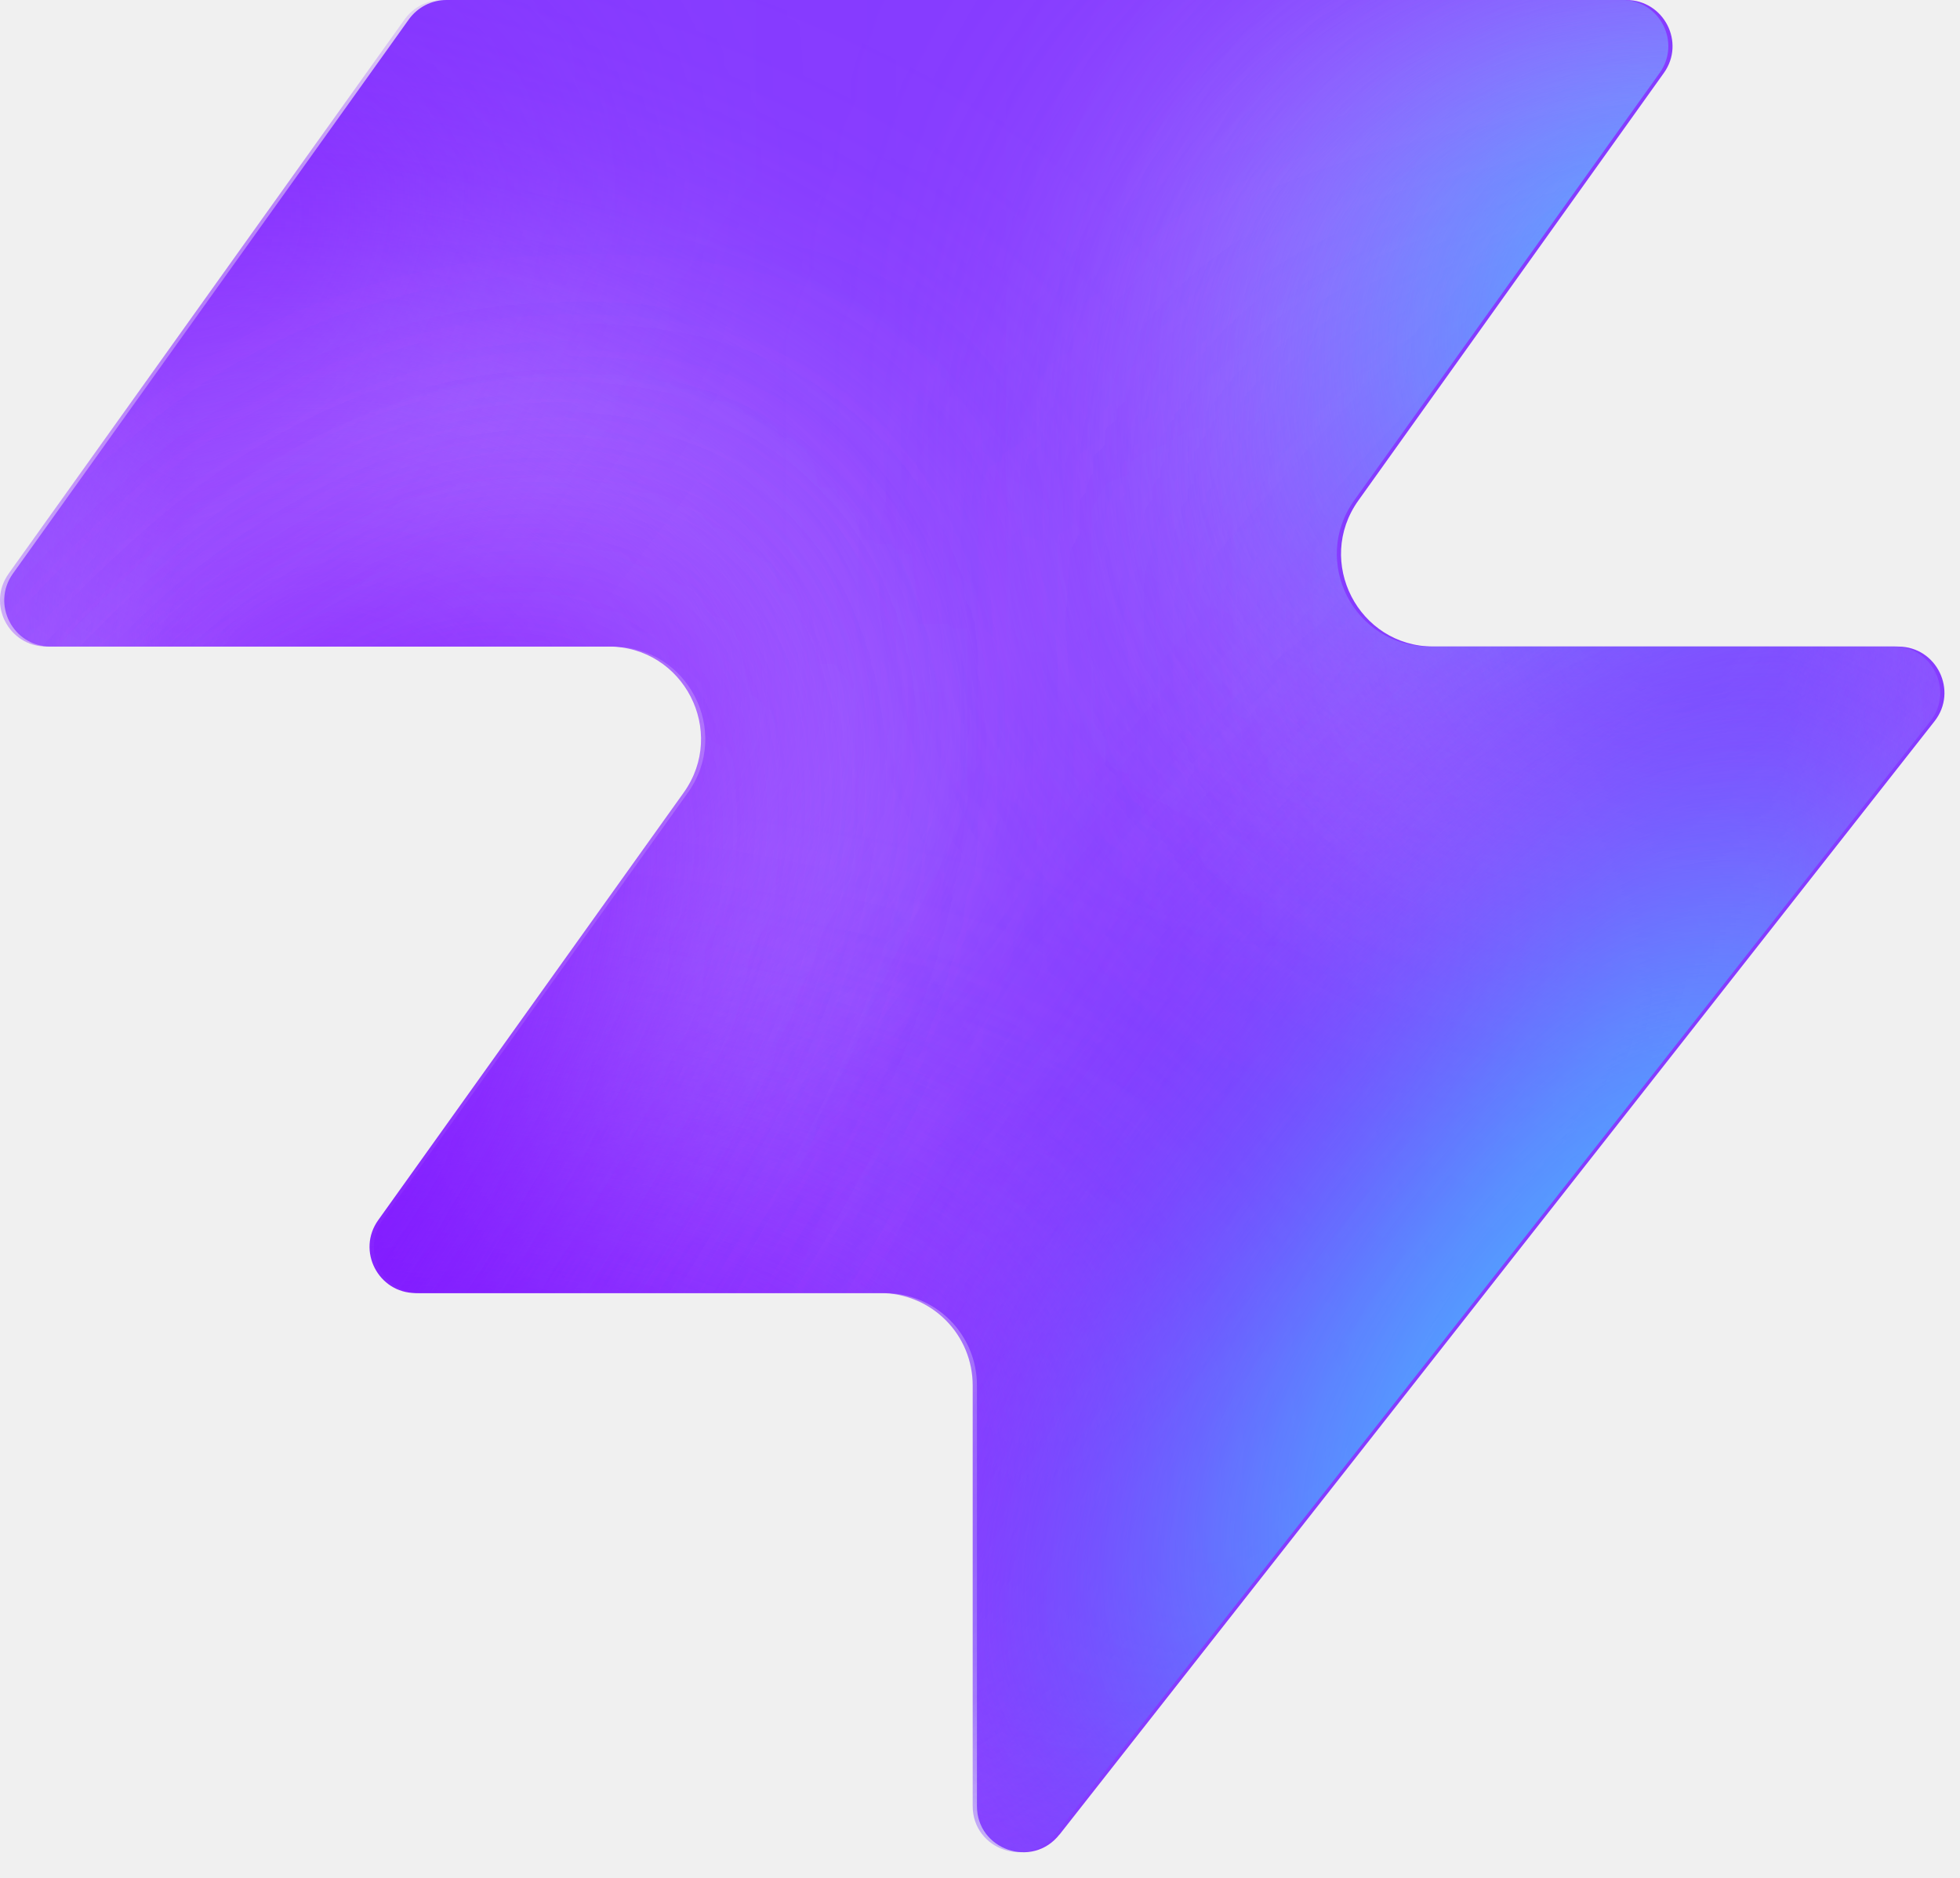
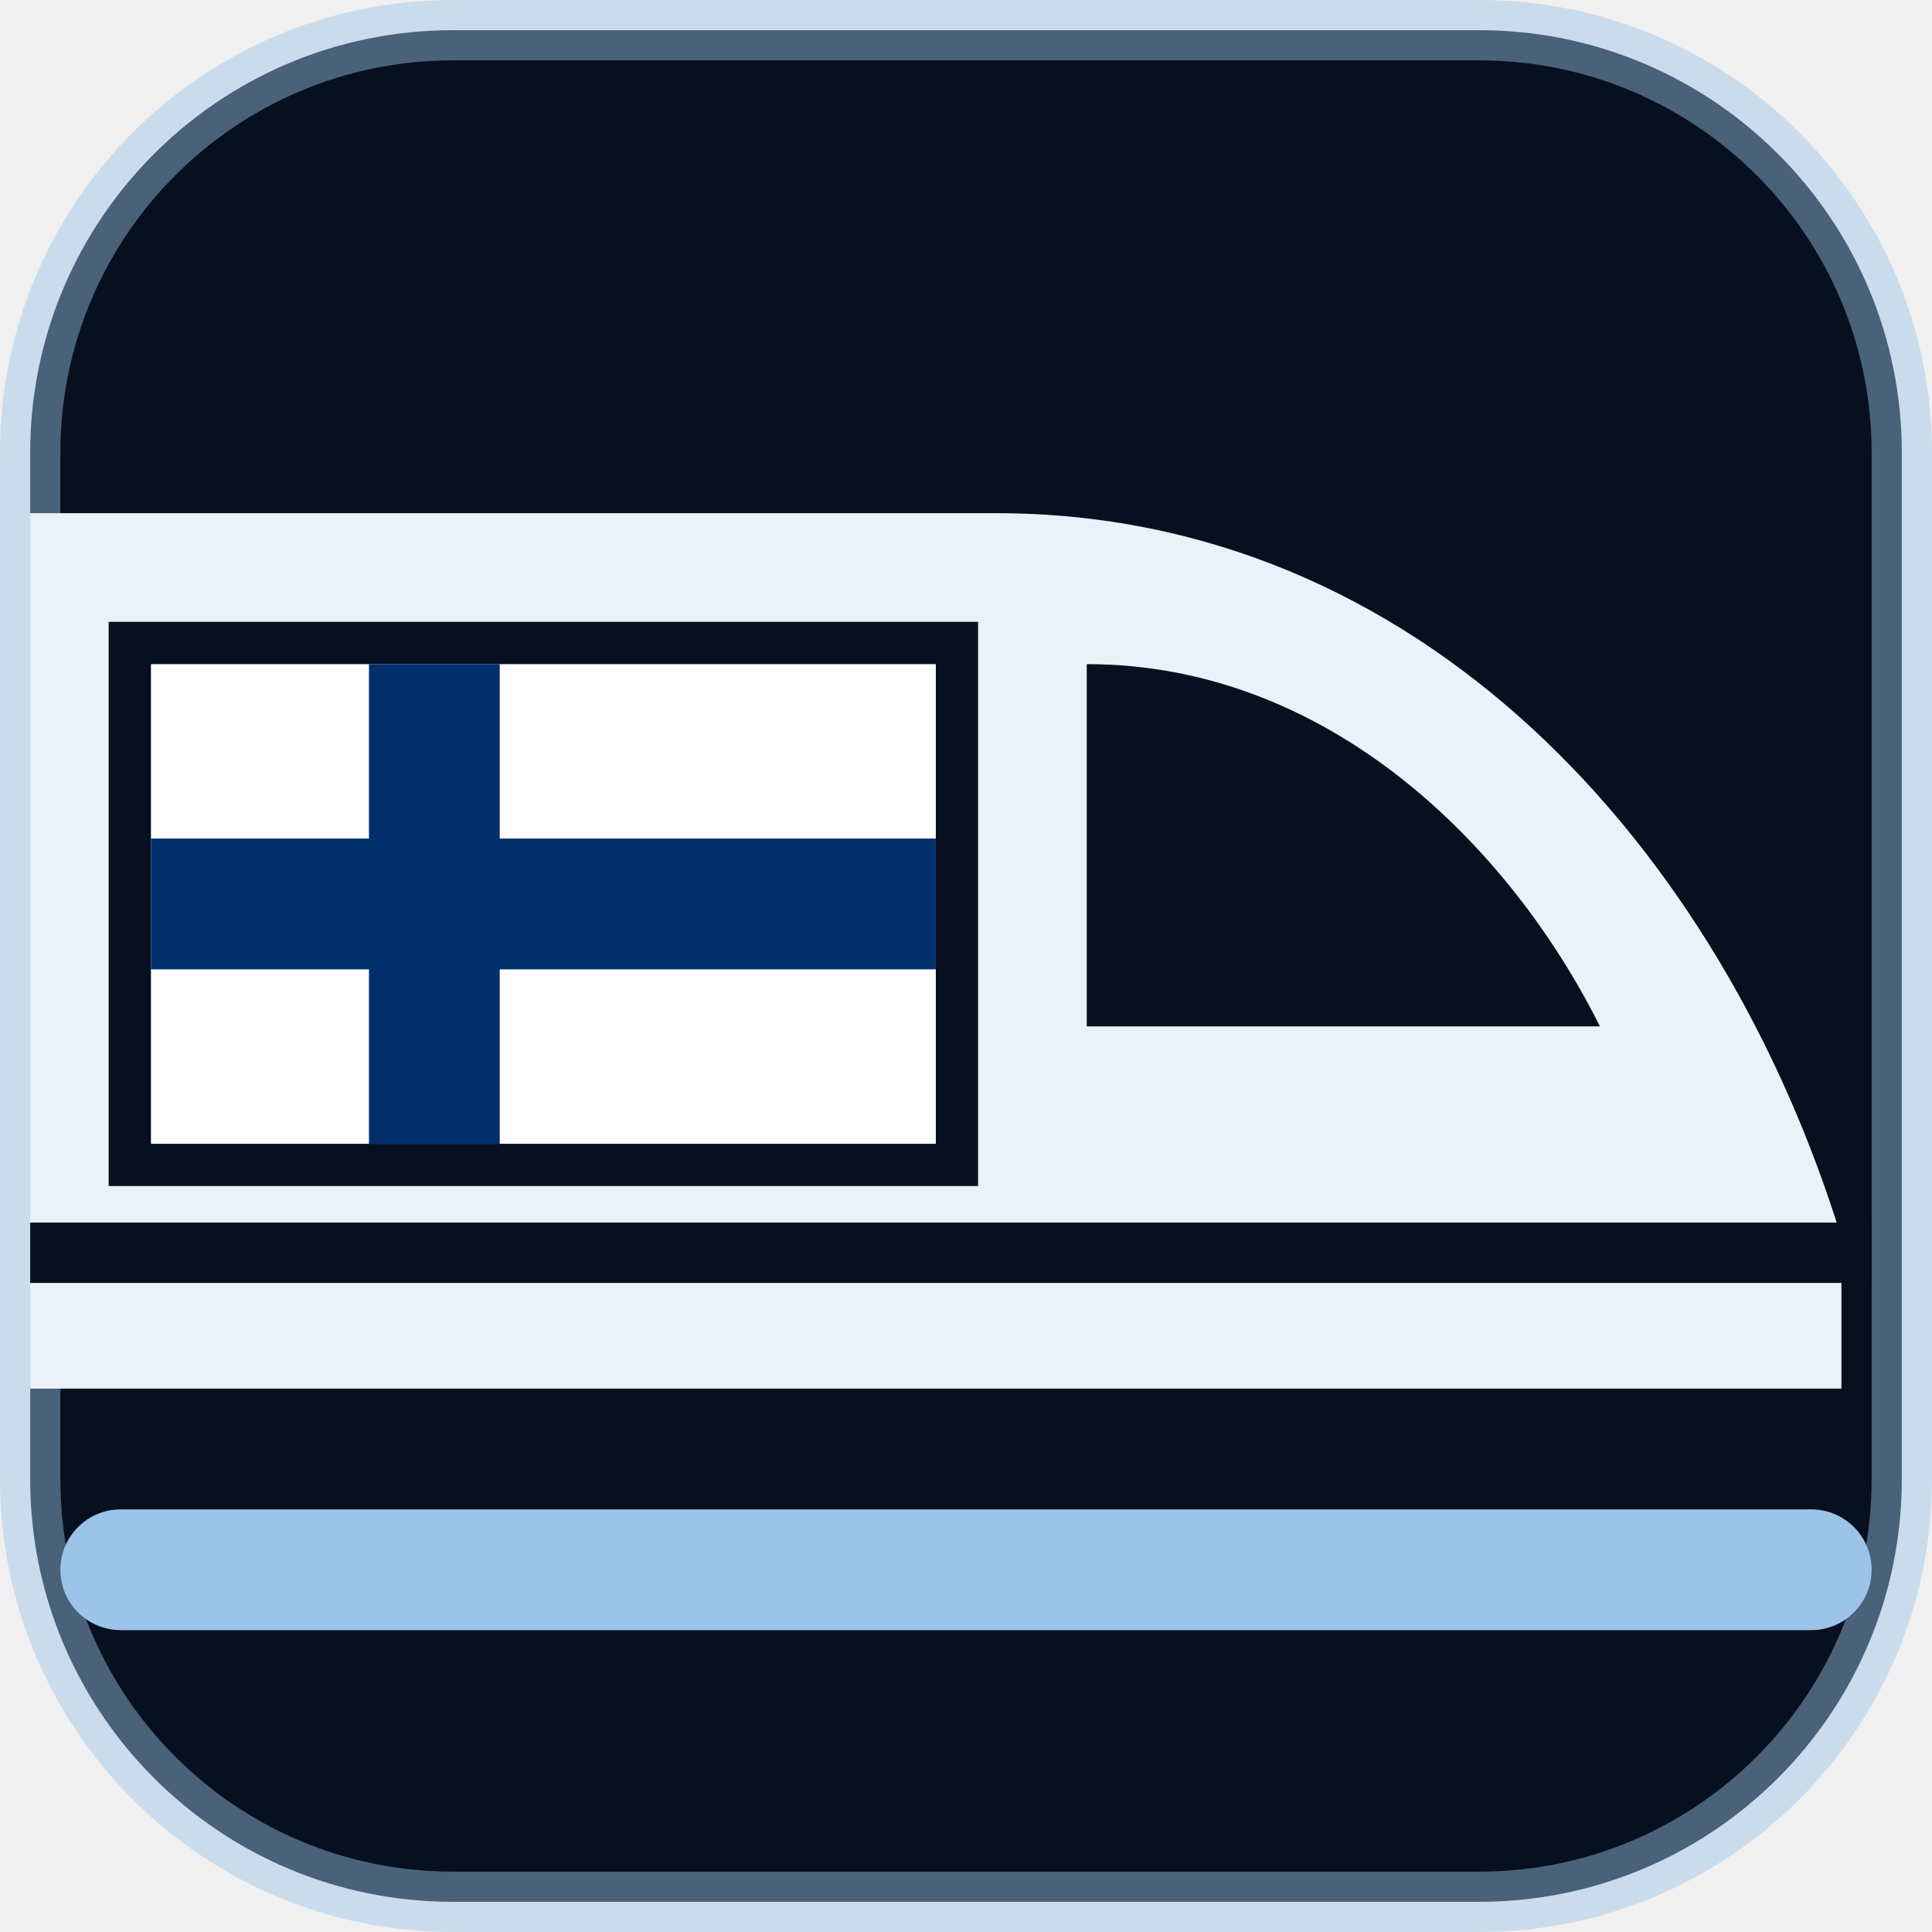
- <svg xmlns="http://www.w3.org/2000/svg" width="48" height="46" fill="none" viewBox="0 0 48 46">
-   <path fill="#863bff" d="M25.946 44.938c-.664.845-2.021.375-2.021-.698V33.937a2.26 2.26 0 0 0-2.262-2.262H10.287c-.92 0-1.456-1.04-.92-1.788l7.48-10.471c1.07-1.497 0-3.578-1.842-3.578H1.237c-.92 0-1.456-1.04-.92-1.788L10.013.474c.214-.297.556-.474.92-.474h28.894c.92 0 1.456 1.04.92 1.788l-7.48 10.471c-1.07 1.498 0 3.579 1.842 3.579h11.377c.943 0 1.473 1.088.89 1.83L25.947 44.94z" style="fill:#863bff;fill:color(display-p3 .525 .23 1);fill-opacity:1" />
-   <mask id="a" width="48" height="46" x="0" y="0" maskUnits="userSpaceOnUse" style="mask-type:alpha">
-     <path fill="#000" d="M25.842 44.938c-.664.844-2.021.375-2.021-.698V33.937a2.26 2.26 0 0 0-2.262-2.262H10.183c-.92 0-1.456-1.04-.92-1.788l7.48-10.471c1.07-1.498 0-3.579-1.842-3.579H1.133c-.92 0-1.456-1.04-.92-1.787L9.91.473c.214-.297.556-.474.92-.474h28.894c.92 0 1.456 1.04.92 1.788l-7.48 10.471c-1.07 1.498 0 3.578 1.842 3.578h11.377c.943 0 1.473 1.088.89 1.832L25.843 44.94z" style="fill:#000;fill-opacity:1" />
-   </mask>
-   <g mask="url(#a)">
-     <g filter="url(#b)">
-       <ellipse cx="5.508" cy="14.704" fill="#ede6ff" rx="5.508" ry="14.704" style="fill:#ede6ff;fill:color(display-p3 .927 .903 1);fill-opacity:1" transform="matrix(.00324 1 1 -.00324 -4.47 31.516)" />
-     </g>
-     <g filter="url(#c)">
-       <ellipse cx="10.399" cy="29.851" fill="#ede6ff" rx="10.399" ry="29.851" style="fill:#ede6ff;fill:color(display-p3 .927 .903 1);fill-opacity:1" transform="matrix(.00324 1 1 -.00324 -39.328 7.883)" />
-     </g>
-     <g filter="url(#d)">
-       <ellipse cx="5.508" cy="30.487" fill="#7e14ff" rx="5.508" ry="30.487" style="fill:#7e14ff;fill:color(display-p3 .492 .077 1);fill-opacity:1" transform="rotate(89.814 -25.913 -14.639)scale(1 -1)" />
-     </g>
-     <g filter="url(#e)">
-       <ellipse cx="5.508" cy="30.599" fill="#7e14ff" rx="5.508" ry="30.599" style="fill:#7e14ff;fill:color(display-p3 .492 .077 1);fill-opacity:1" transform="rotate(89.814 -32.644 -3.334)scale(1 -1)" />
-     </g>
-     <g filter="url(#f)">
-       <ellipse cx="5.508" cy="30.599" fill="#7e14ff" rx="5.508" ry="30.599" style="fill:#7e14ff;fill:color(display-p3 .492 .077 1);fill-opacity:1" transform="matrix(.00324 1 1 -.00324 -34.34 30.47)" />
-     </g>
-     <g filter="url(#g)">
-       <ellipse cx="14.072" cy="22.078" fill="#ede6ff" rx="14.072" ry="22.078" style="fill:#ede6ff;fill:color(display-p3 .927 .903 1);fill-opacity:1" transform="rotate(93.35 24.506 48.493)scale(-1 1)" />
-     </g>
-     <g filter="url(#h)">
-       <ellipse cx="3.47" cy="21.501" fill="#7e14ff" rx="3.47" ry="21.501" style="fill:#7e14ff;fill:color(display-p3 .492 .077 1);fill-opacity:1" transform="rotate(89.009 28.708 47.59)scale(-1 1)" />
-     </g>
-     <g filter="url(#i)">
-       <ellipse cx="3.47" cy="21.501" fill="#7e14ff" rx="3.47" ry="21.501" style="fill:#7e14ff;fill:color(display-p3 .492 .077 1);fill-opacity:1" transform="rotate(89.009 28.708 47.59)scale(-1 1)" />
-     </g>
-     <g filter="url(#j)">
-       <ellipse cx=".387" cy="8.972" fill="#7e14ff" rx="4.407" ry="29.108" style="fill:#7e14ff;fill:color(display-p3 .492 .077 1);fill-opacity:1" transform="rotate(39.51 .387 8.972)" />
-     </g>
-     <g filter="url(#k)">
-       <ellipse cx="47.523" cy="-6.092" fill="#7e14ff" rx="4.407" ry="29.108" style="fill:#7e14ff;fill:color(display-p3 .492 .077 1);fill-opacity:1" transform="rotate(37.892 47.523 -6.092)" />
-     </g>
-     <g filter="url(#l)">
-       <ellipse cx="41.412" cy="6.333" fill="#47bfff" rx="5.971" ry="9.665" style="fill:#47bfff;fill:color(display-p3 .28 .748 1);fill-opacity:1" transform="rotate(37.892 41.412 6.333)" />
-     </g>
-     <g filter="url(#m)">
-       <ellipse cx="-1.879" cy="38.332" fill="#7e14ff" rx="4.407" ry="29.108" style="fill:#7e14ff;fill:color(display-p3 .492 .077 1);fill-opacity:1" transform="rotate(37.892 -1.88 38.332)" />
-     </g>
-     <g filter="url(#n)">
-       <ellipse cx="-1.879" cy="38.332" fill="#7e14ff" rx="4.407" ry="29.108" style="fill:#7e14ff;fill:color(display-p3 .492 .077 1);fill-opacity:1" transform="rotate(37.892 -1.88 38.332)" />
-     </g>
-     <g filter="url(#o)">
-       <ellipse cx="35.651" cy="29.907" fill="#7e14ff" rx="4.407" ry="29.108" style="fill:#7e14ff;fill:color(display-p3 .492 .077 1);fill-opacity:1" transform="rotate(37.892 35.651 29.907)" />
-     </g>
-     <g filter="url(#p)">
-       <ellipse cx="38.418" cy="32.4" fill="#47bfff" rx="5.971" ry="15.297" style="fill:#47bfff;fill:color(display-p3 .28 .748 1);fill-opacity:1" transform="rotate(37.892 38.418 32.4)" />
-     </g>
+ <svg xmlns="http://www.w3.org/2000/svg" viewBox="0 0 64 64">
+   <rect x="1" y="1" width="62" height="62" rx="14" fill="#06101f" stroke="#9cc3e8" stroke-opacity=".45" stroke-width="2" />
+   <clipPath id="c">
+     <rect x="1" y="1" width="62" height="62" rx="14" />
+   </clipPath>
+   <g clip-path="url(#c)">
+     <path d="M0 17 H33 C47 17 57 28 61 41 V46 H0 Z" fill="#eaf1f8" />
+     <path d="M36 22 C44 22 50 28 53 34 H36 Z" fill="#06101f" />
+     <rect x="3.6" y="20.6" width="28.8" height="18.689" fill="#06101f" />
+     <rect x="5" y="22" width="26" height="15.889" fill="#fff" />
+     <rect x="12.222" y="22" width="4.333" height="15.889" fill="#002f6c" />
+     <rect x="5" y="27.778" width="26" height="4.333" fill="#002f6c" />
+     <rect x="0" y="40.5" width="62" height="2" fill="#06101f" />
+     <rect x="2" y="50" width="60" height="4" rx="2" fill="#9cc3e8" />
  </g>
-   <defs>
-     <filter id="b" width="60.045" height="41.654" x="-19.77" y="16.149" color-interpolation-filters="sRGB" filterUnits="userSpaceOnUse">
-       <feFlood flood-opacity="0" result="BackgroundImageFix" />
-       <feBlend in="SourceGraphic" in2="BackgroundImageFix" result="shape" />
-       <feGaussianBlur result="effect1_foregroundBlur_2002_17158" stdDeviation="7.659" />
-     </filter>
-     <filter id="c" width="90.34" height="51.437" x="-54.613" y="-7.533" color-interpolation-filters="sRGB" filterUnits="userSpaceOnUse">
-       <feFlood flood-opacity="0" result="BackgroundImageFix" />
-       <feBlend in="SourceGraphic" in2="BackgroundImageFix" result="shape" />
-       <feGaussianBlur result="effect1_foregroundBlur_2002_17158" stdDeviation="7.659" />
-     </filter>
-     <filter id="d" width="79.355" height="29.4" x="-49.64" y="2.03" color-interpolation-filters="sRGB" filterUnits="userSpaceOnUse">
-       <feFlood flood-opacity="0" result="BackgroundImageFix" />
-       <feBlend in="SourceGraphic" in2="BackgroundImageFix" result="shape" />
-       <feGaussianBlur result="effect1_foregroundBlur_2002_17158" stdDeviation="4.596" />
-     </filter>
-     <filter id="e" width="79.579" height="29.4" x="-45.045" y="20.029" color-interpolation-filters="sRGB" filterUnits="userSpaceOnUse">
-       <feFlood flood-opacity="0" result="BackgroundImageFix" />
-       <feBlend in="SourceGraphic" in2="BackgroundImageFix" result="shape" />
-       <feGaussianBlur result="effect1_foregroundBlur_2002_17158" stdDeviation="4.596" />
-     </filter>
-     <filter id="f" width="79.579" height="29.4" x="-43.513" y="21.178" color-interpolation-filters="sRGB" filterUnits="userSpaceOnUse">
-       <feFlood flood-opacity="0" result="BackgroundImageFix" />
-       <feBlend in="SourceGraphic" in2="BackgroundImageFix" result="shape" />
-       <feGaussianBlur result="effect1_foregroundBlur_2002_17158" stdDeviation="4.596" />
-     </filter>
-     <filter id="g" width="74.749" height="58.852" x="15.756" y="-17.901" color-interpolation-filters="sRGB" filterUnits="userSpaceOnUse">
-       <feFlood flood-opacity="0" result="BackgroundImageFix" />
-       <feBlend in="SourceGraphic" in2="BackgroundImageFix" result="shape" />
-       <feGaussianBlur result="effect1_foregroundBlur_2002_17158" stdDeviation="7.659" />
-     </filter>
-     <filter id="h" width="61.377" height="25.362" x="23.548" y="2.284" color-interpolation-filters="sRGB" filterUnits="userSpaceOnUse">
-       <feFlood flood-opacity="0" result="BackgroundImageFix" />
-       <feBlend in="SourceGraphic" in2="BackgroundImageFix" result="shape" />
-       <feGaussianBlur result="effect1_foregroundBlur_2002_17158" stdDeviation="4.596" />
-     </filter>
-     <filter id="i" width="61.377" height="25.362" x="23.548" y="2.284" color-interpolation-filters="sRGB" filterUnits="userSpaceOnUse">
-       <feFlood flood-opacity="0" result="BackgroundImageFix" />
-       <feBlend in="SourceGraphic" in2="BackgroundImageFix" result="shape" />
-       <feGaussianBlur result="effect1_foregroundBlur_2002_17158" stdDeviation="4.596" />
-     </filter>
-     <filter id="j" width="56.045" height="63.649" x="-27.636" y="-22.853" color-interpolation-filters="sRGB" filterUnits="userSpaceOnUse">
-       <feFlood flood-opacity="0" result="BackgroundImageFix" />
-       <feBlend in="SourceGraphic" in2="BackgroundImageFix" result="shape" />
-       <feGaussianBlur result="effect1_foregroundBlur_2002_17158" stdDeviation="4.596" />
-     </filter>
-     <filter id="k" width="54.814" height="64.646" x="20.116" y="-38.415" color-interpolation-filters="sRGB" filterUnits="userSpaceOnUse">
-       <feFlood flood-opacity="0" result="BackgroundImageFix" />
-       <feBlend in="SourceGraphic" in2="BackgroundImageFix" result="shape" />
-       <feGaussianBlur result="effect1_foregroundBlur_2002_17158" stdDeviation="4.596" />
-     </filter>
-     <filter id="l" width="33.541" height="35.313" x="24.641" y="-11.323" color-interpolation-filters="sRGB" filterUnits="userSpaceOnUse">
-       <feFlood flood-opacity="0" result="BackgroundImageFix" />
-       <feBlend in="SourceGraphic" in2="BackgroundImageFix" result="shape" />
-       <feGaussianBlur result="effect1_foregroundBlur_2002_17158" stdDeviation="4.596" />
-     </filter>
-     <filter id="m" width="54.814" height="64.646" x="-29.286" y="6.009" color-interpolation-filters="sRGB" filterUnits="userSpaceOnUse">
-       <feFlood flood-opacity="0" result="BackgroundImageFix" />
-       <feBlend in="SourceGraphic" in2="BackgroundImageFix" result="shape" />
-       <feGaussianBlur result="effect1_foregroundBlur_2002_17158" stdDeviation="4.596" />
-     </filter>
-     <filter id="n" width="54.814" height="64.646" x="-29.286" y="6.009" color-interpolation-filters="sRGB" filterUnits="userSpaceOnUse">
-       <feFlood flood-opacity="0" result="BackgroundImageFix" />
-       <feBlend in="SourceGraphic" in2="BackgroundImageFix" result="shape" />
-       <feGaussianBlur result="effect1_foregroundBlur_2002_17158" stdDeviation="4.596" />
-     </filter>
-     <filter id="o" width="54.814" height="64.646" x="8.244" y="-2.416" color-interpolation-filters="sRGB" filterUnits="userSpaceOnUse">
-       <feFlood flood-opacity="0" result="BackgroundImageFix" />
-       <feBlend in="SourceGraphic" in2="BackgroundImageFix" result="shape" />
-       <feGaussianBlur result="effect1_foregroundBlur_2002_17158" stdDeviation="4.596" />
-     </filter>
-     <filter id="p" width="39.409" height="43.623" x="18.713" y="10.588" color-interpolation-filters="sRGB" filterUnits="userSpaceOnUse">
-       <feFlood flood-opacity="0" result="BackgroundImageFix" />
-       <feBlend in="SourceGraphic" in2="BackgroundImageFix" result="shape" />
-       <feGaussianBlur result="effect1_foregroundBlur_2002_17158" stdDeviation="4.596" />
-     </filter>
-   </defs>
</svg>
